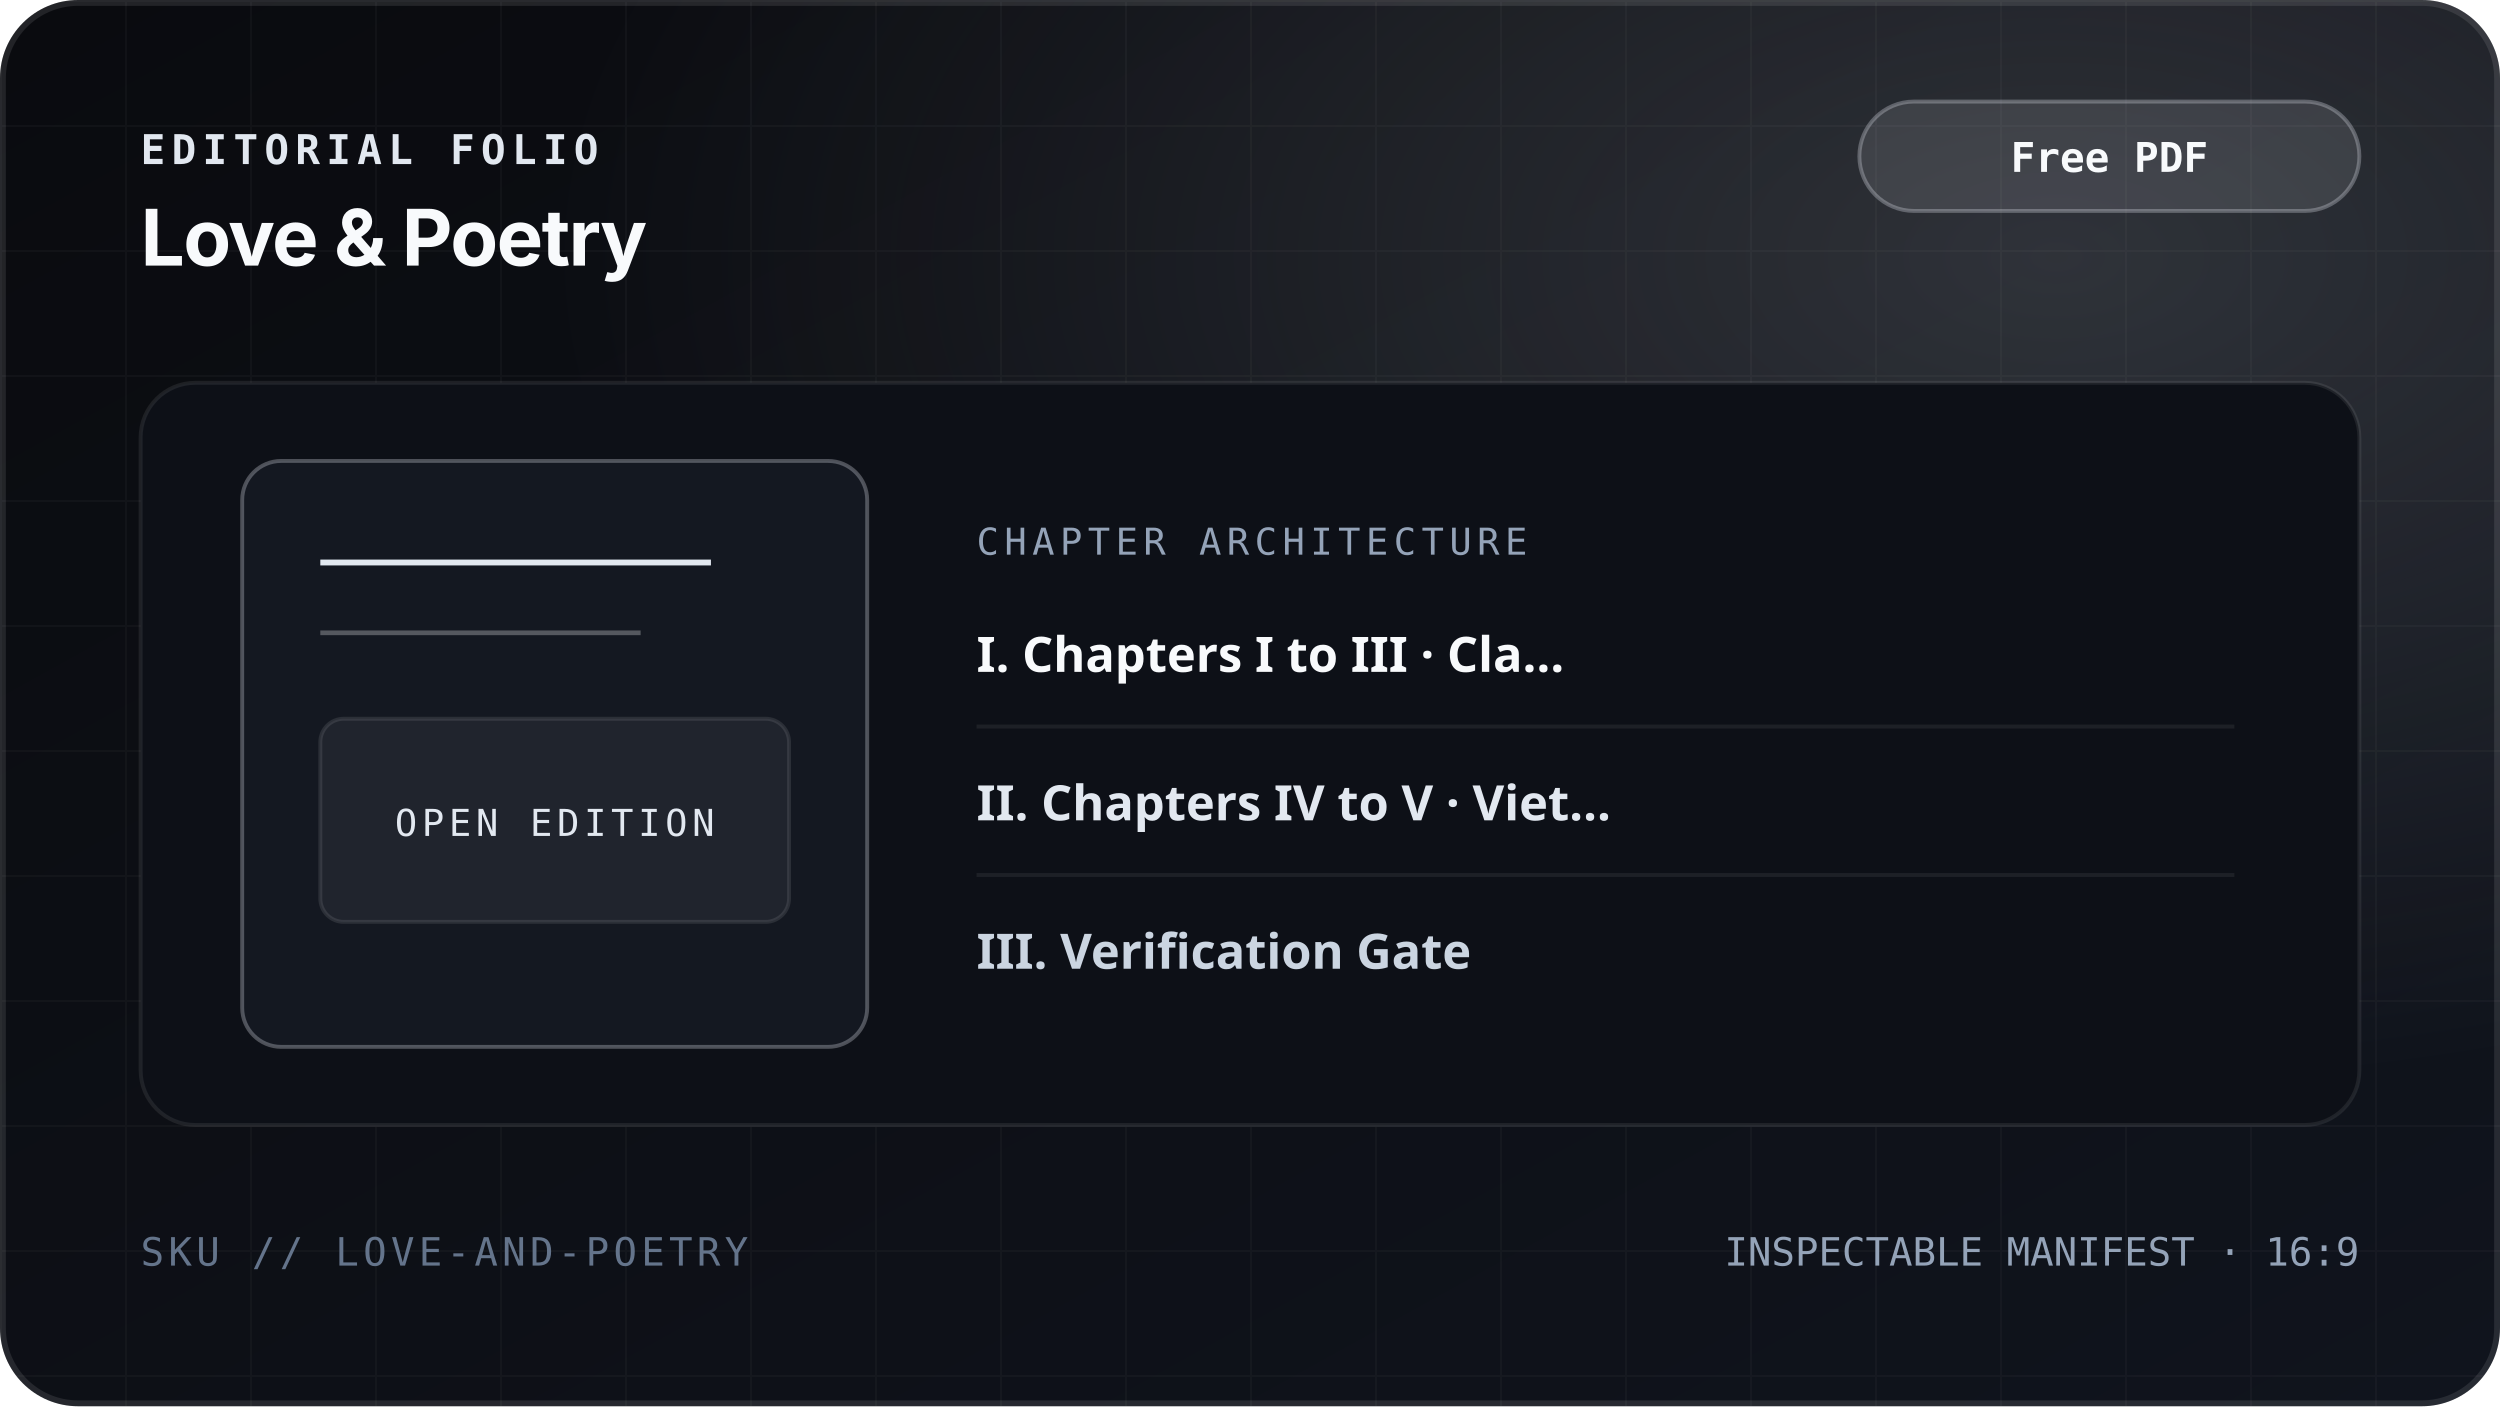
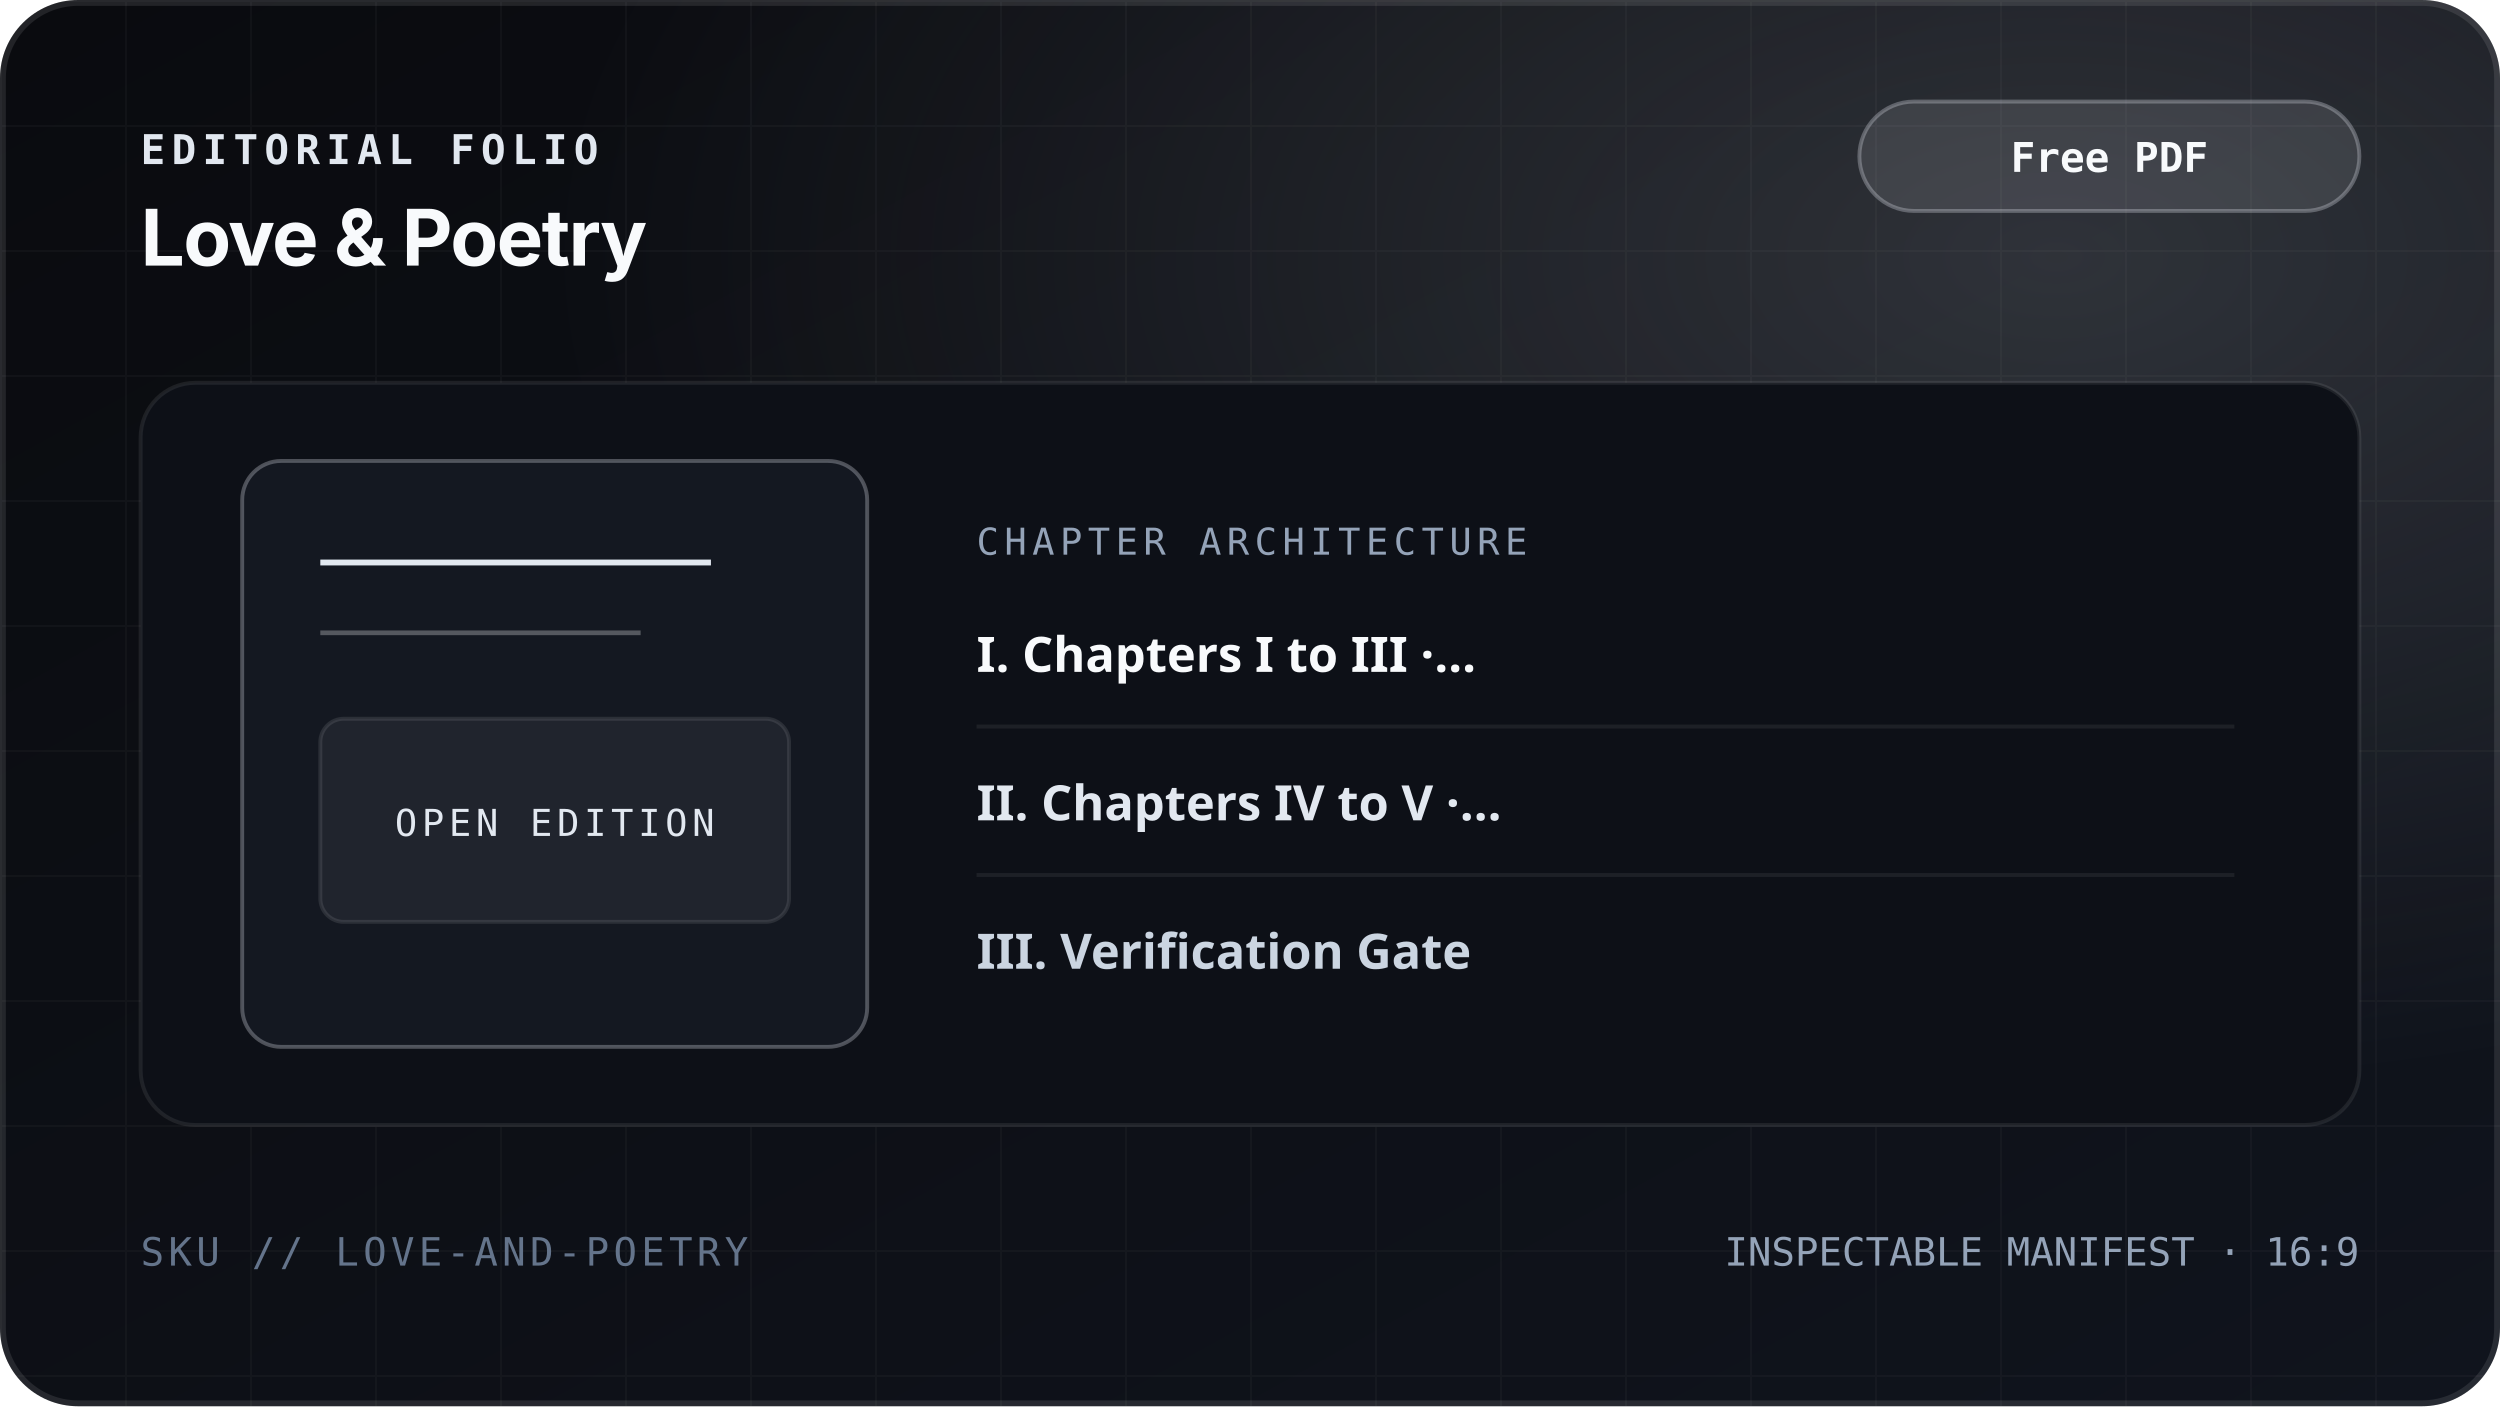
<svg xmlns="http://www.w3.org/2000/svg" viewBox="0 0 640 360" width="640" height="360" role="img" aria-labelledby="title-love-and-poetry desc-love-and-poetry">
  <defs>
    <linearGradient id="bg-love-and-poetry" x1="0" y1="0" x2="1" y2="1">
      <stop offset="0%" stop-color="#0A0B0F" />
      <stop offset="100%" stop-color="#10141D" />
    </linearGradient>
    <radialGradient id="glow-love-and-poetry" cx="82%" cy="18%" r="60%">
      <stop offset="0%" stop-color="#E2E8F0" stop-opacity="0.16" />
      <stop offset="100%" stop-color="#E2E8F0" stop-opacity="0" />
    </radialGradient>
    <pattern id="grid-love-and-poetry" width="32" height="32" patternUnits="userSpaceOnUse">
      <path d="M 32 0 L 0 0 0 32" fill="none" stroke="rgba(255,255,255,0.028)" stroke-width="1" />
    </pattern>
  </defs>
  <rect width="640" height="360" rx="20" fill="url(#bg-love-and-poetry)" />
  <rect width="640" height="360" rx="20" fill="url(#grid-love-and-poetry)" />
  <rect width="640" height="360" rx="20" fill="url(#glow-love-and-poetry)" />
  <rect x="0.75" y="0.75" width="638.5" height="358.5" rx="19.25" fill="none" stroke="rgba(255,255,255,0.10)" stroke-width="1.5" />
  <text x="36" y="42" fill="#E2E8F0" font-family="ui-monospace, SFMono-Regular, Consolas, monospace" font-size="10.5" font-weight="600" letter-spacing="1.6">EDITORIAL FOLIO</text>
  <text x="36" y="68" fill="#F8FAFC" font-family="ui-sans-serif, system-ui, -apple-system, sans-serif" font-size="20" font-weight="700" letter-spacing="-0.4">Love &amp; Poetry</text>
  <rect x="476" y="26" width="128" height="28" rx="14" fill="rgba(226, 232, 240, 0.12)" stroke="rgba(226, 232, 240, 0.30)" />
  <text x="540" y="44" text-anchor="middle" fill="#F8FAFC" font-family="ui-monospace, SFMono-Regular, Consolas, monospace" font-size="10.5" font-weight="600">Free PDF</text>
  <g transform="translate(36, 98)">
    <rect x="0" y="0" width="568" height="190" rx="14" fill="#0D1017" stroke="rgba(255,255,255,0.08)" />
    <rect x="26" y="20" width="160" height="150" rx="10" fill="#141821" stroke="rgba(226, 232, 240, 0.30)" />
    <line x1="46" y1="46" x2="146" y2="46" stroke="#E2E8F0" stroke-width="1.5" />
    <line x1="46" y1="64" x2="128" y2="64" stroke="rgba(255,255,255,0.28)" stroke-width="1.2" />
    <rect x="46" y="86" width="120" height="52" rx="6" fill="rgba(226,232,240,0.06)" stroke="rgba(255,255,255,0.10)" />
    <text x="106" y="116" text-anchor="middle" fill="#E2E8F0" font-family="ui-monospace, SFMono-Regular, Consolas, monospace" font-size="9.5" letter-spacing="1.2">OPEN EDITION</text>
    <text x="214" y="44" fill="#94A3B8" font-family="ui-monospace, SFMono-Regular, Consolas, monospace" font-size="9.5" letter-spacing="1.4">CHAPTER ARCHITECTURE</text>
-     <text x="214" y="74" fill="#F8FAFC" font-family="ui-sans-serif, system-ui, sans-serif" font-size="12.5" font-weight="600">I. Chapters I to III · Cla…</text>
+     <text x="214" y="74" fill="#F8FAFC" font-family="ui-sans-serif, system-ui, sans-serif" font-size="12.5" font-weight="600">I. Chapters I to III ·…</text>
    <line x1="214" y1="88" x2="536" y2="88" stroke="rgba(255,255,255,0.07)" />
-     <text x="214" y="112" fill="#E2E8F0" font-family="ui-sans-serif, system-ui, sans-serif" font-size="12.5" font-weight="600">II. Chapters IV to V · Viet…</text>
+     <text x="214" y="112" fill="#E2E8F0" font-family="ui-sans-serif, system-ui, sans-serif" font-size="12.5" font-weight="600">II. Chapters IV to V ·…</text>
    <line x1="214" y1="126" x2="536" y2="126" stroke="rgba(255,255,255,0.07)" />
    <text x="214" y="150" fill="#CBD5E1" font-family="ui-sans-serif, system-ui, sans-serif" font-size="12.5" font-weight="600">III. Verification Gate</text>
  </g>
  <text x="36" y="324" fill="#64748B" font-family="ui-monospace, SFMono-Regular, Consolas, monospace" font-size="10" letter-spacing="1.1">SKU // LOVE-AND-POETRY</text>
  <text x="604" y="324" text-anchor="end" fill="#94A3B8" font-family="ui-monospace, SFMono-Regular, Consolas, monospace" font-size="10">INSPECTABLE MANIFEST · 16:9</text>
</svg>
